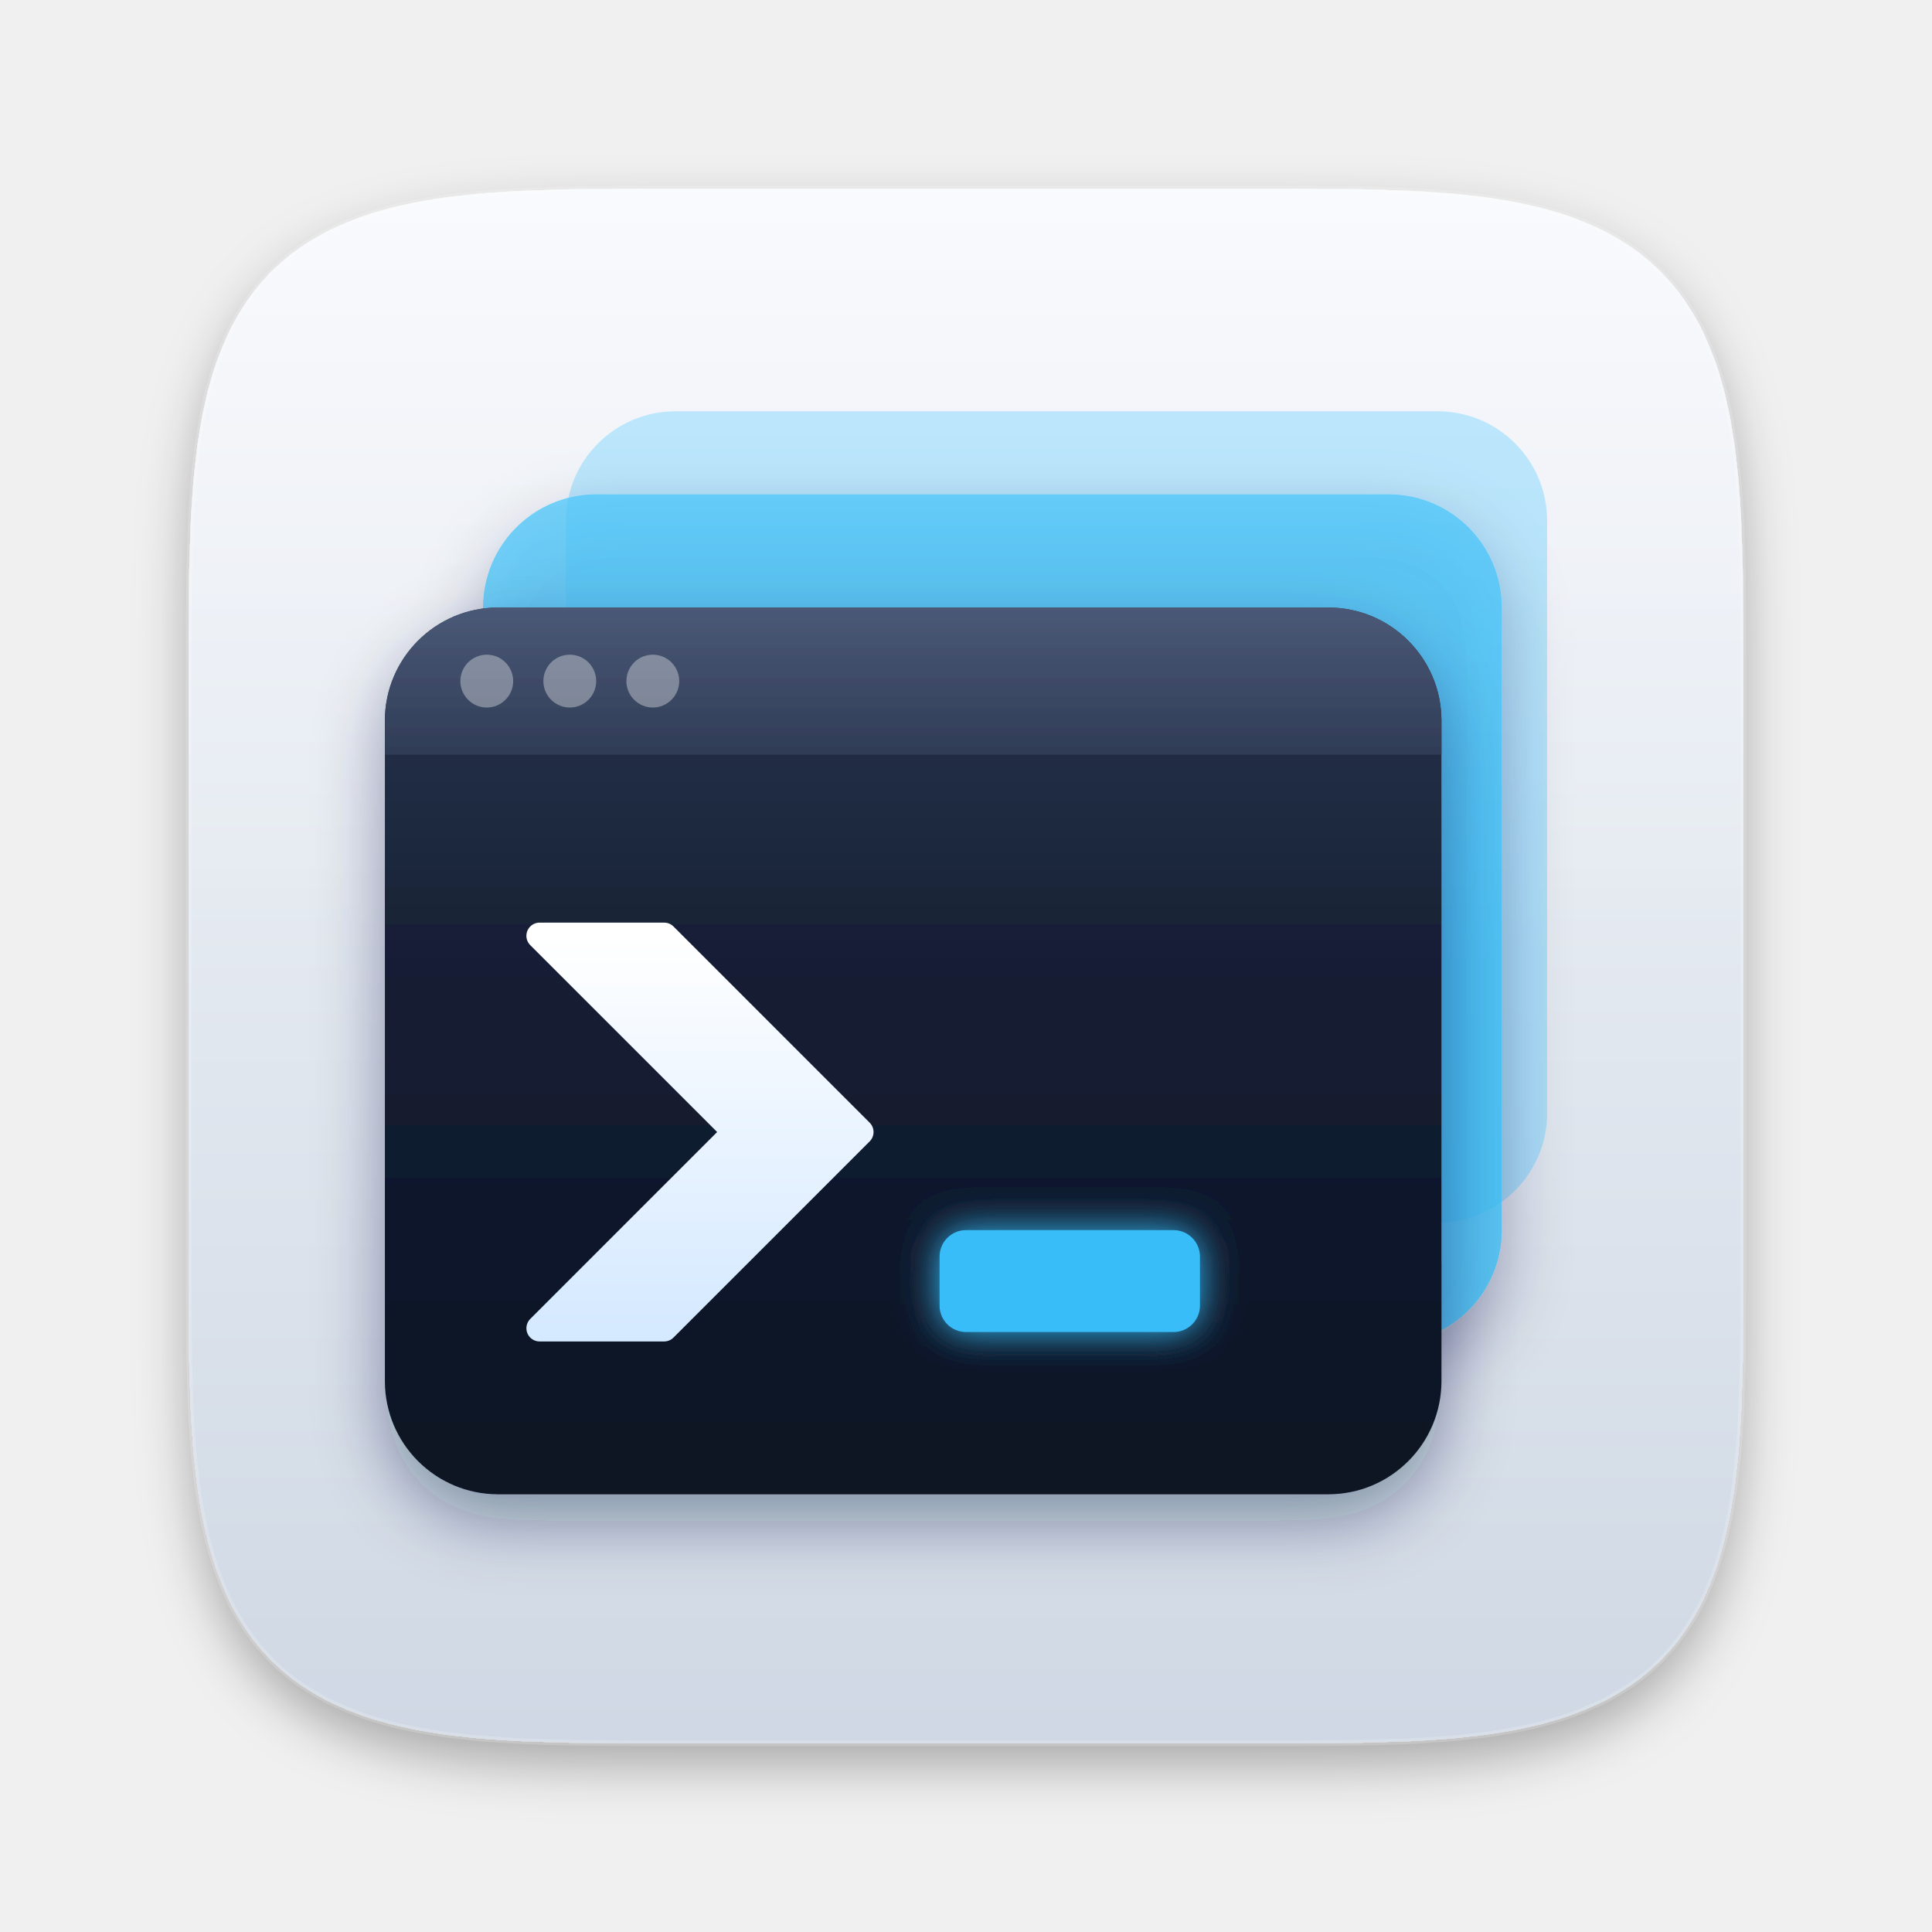
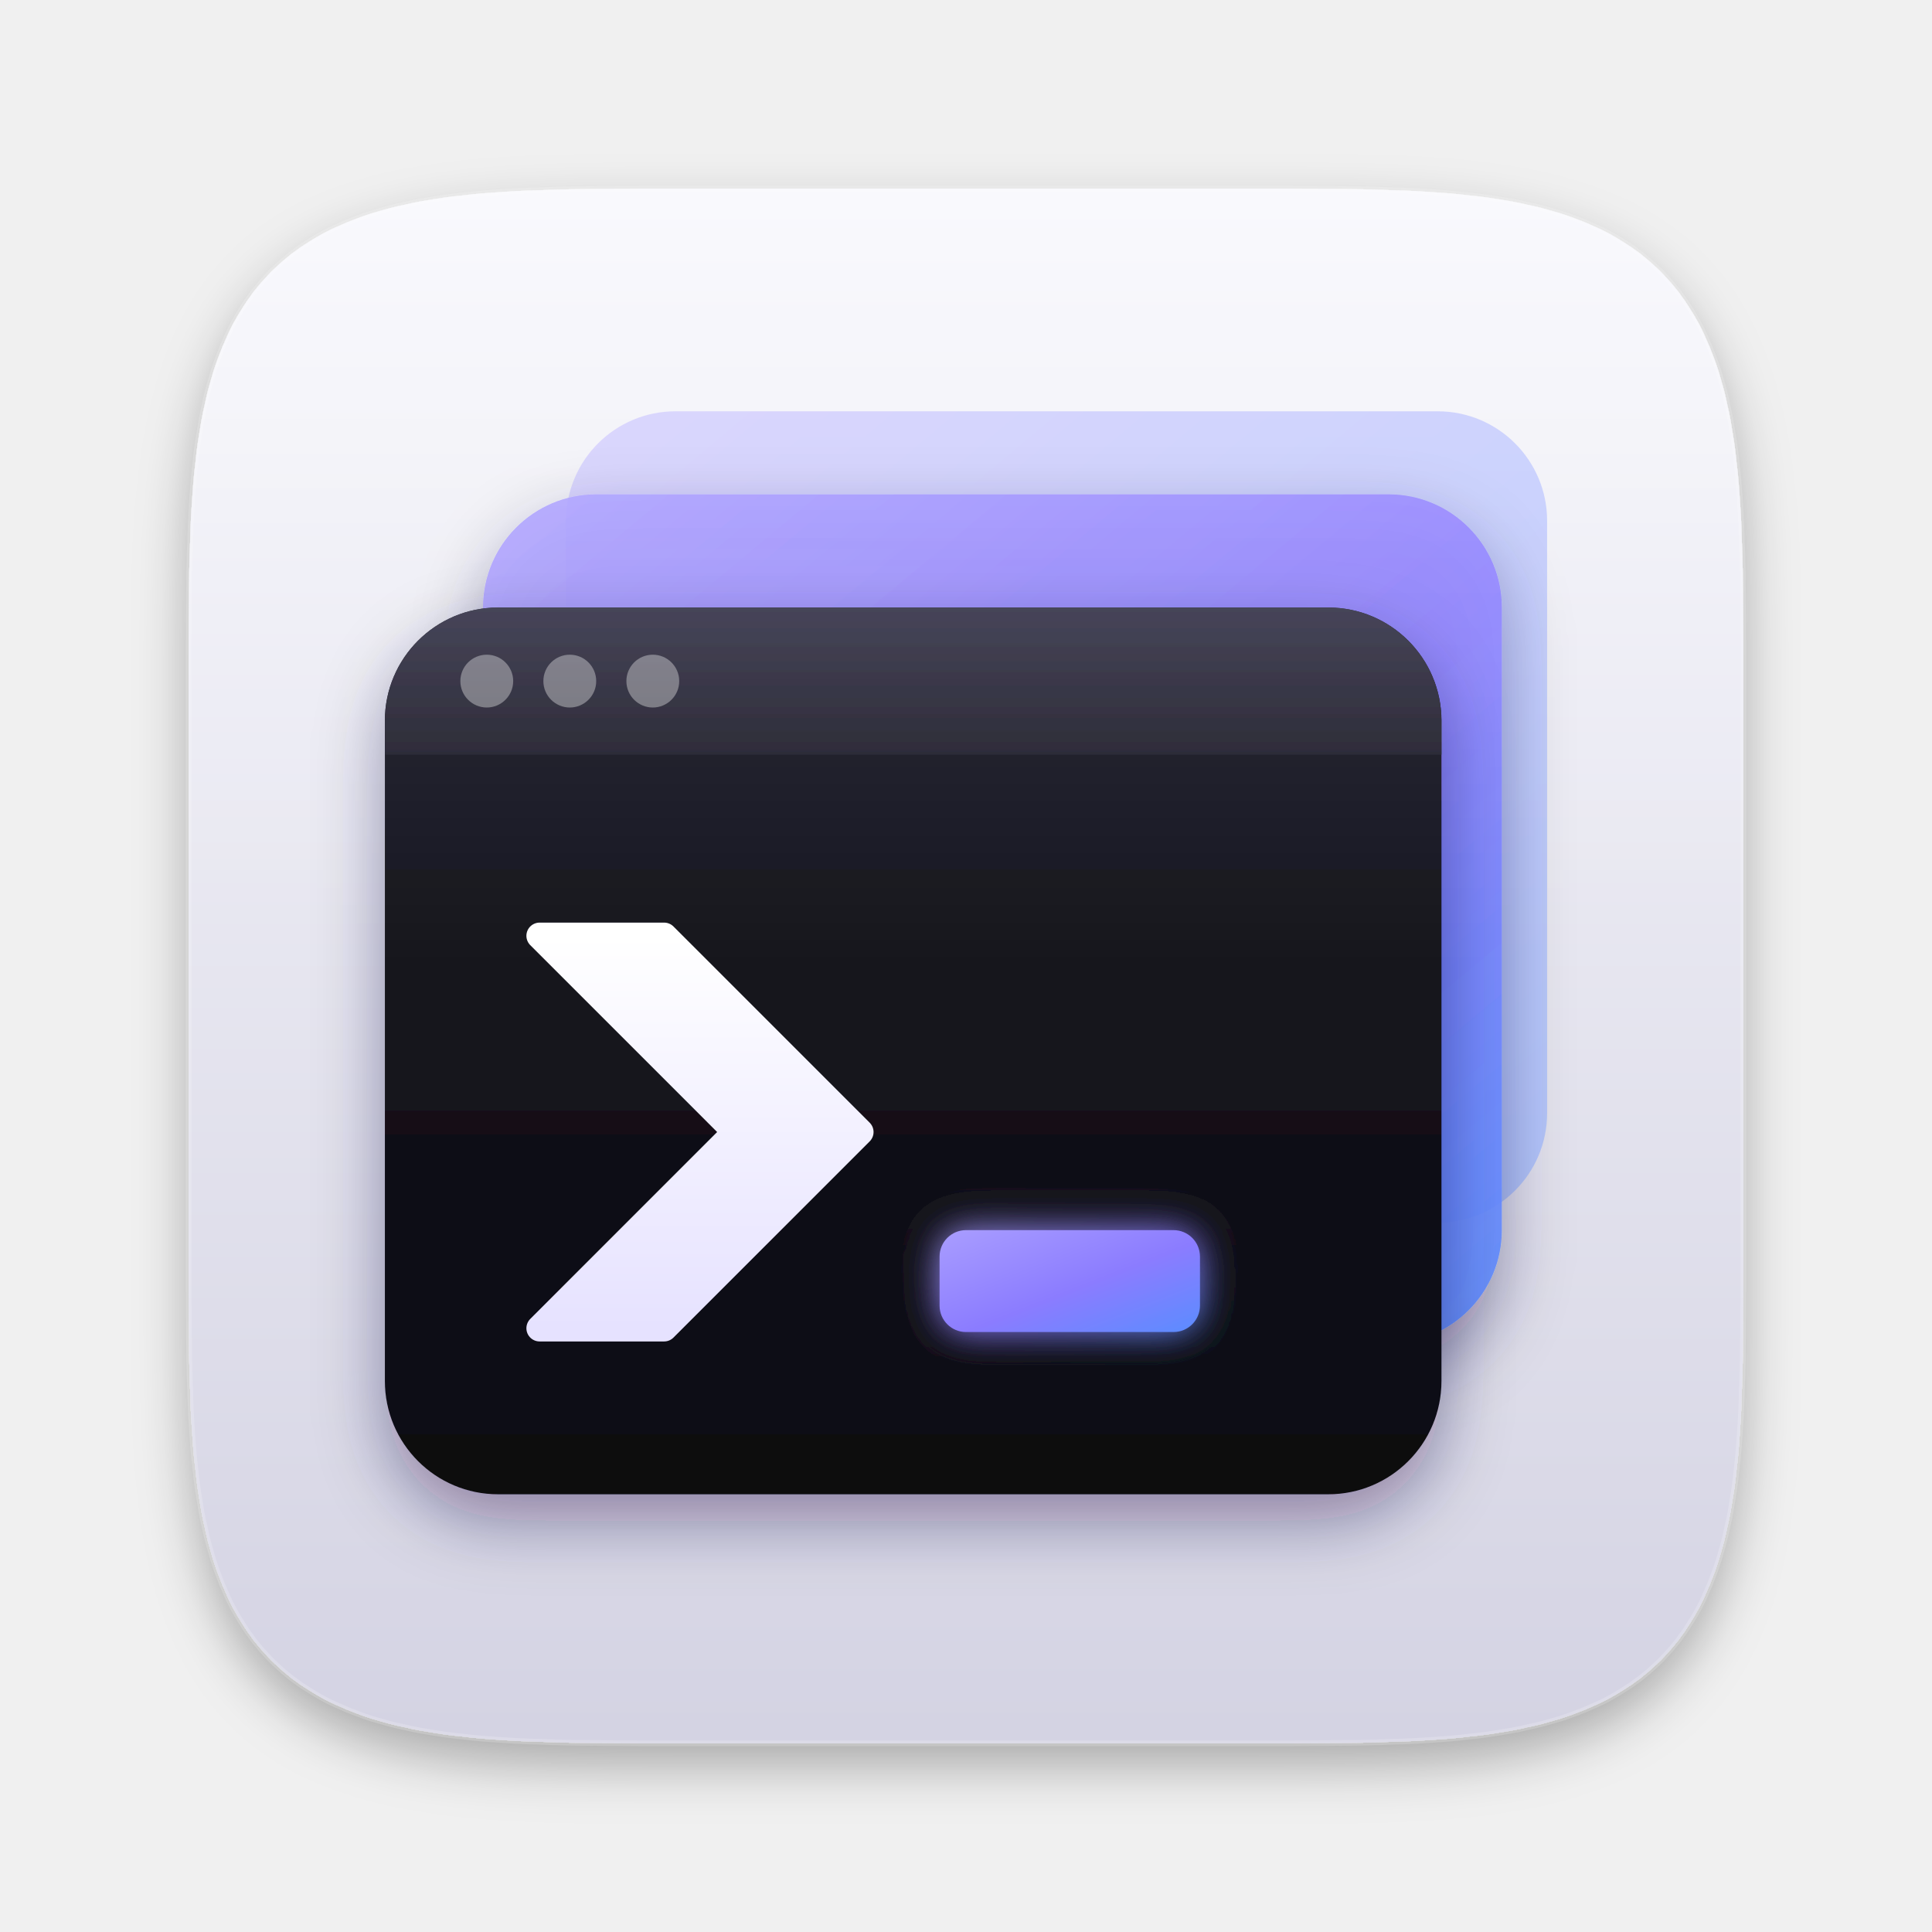
<svg xmlns="http://www.w3.org/2000/svg" width="1024" height="1024" viewBox="0 0 1024 1024">
  <defs>
    <linearGradient id="bg" x1="0" y1="0" x2="0" y2="1">
-       <stop offset="0" stop-color="#f7f9fc" />
-       <stop offset="1" stop-color="#cfd8e4" />
+       <stop offset="0" stop-color="#f8f8fc" />
+       <stop offset="1" stop-color="#d4d3e3" />
    </linearGradient>
    <linearGradient id="sheen" x1="0" y1="0" x2="0" y2="1">
      <stop offset="0" stop-color="#fff" stop-opacity="0.22" />
      <stop offset="0.5" stop-color="#fff" stop-opacity="0" />
    </linearGradient>
    <filter id="iconShadow" x="-10%" y="-10%" width="120%" height="125%">
      <feDropShadow dx="0" dy="12" stdDeviation="14" flood-color="#000" flood-opacity="0.30" />
    </filter>
    <filter id="glyphShadow" x="-20%" y="-20%" width="140%" height="150%">
-       <feDropShadow dx="0" dy="14" stdDeviation="18" flood-color="#041a3d" flood-opacity="0.40" />
+       <feDropShadow dx="0" dy="14" stdDeviation="18" flood-color="#160b3d" flood-opacity="0.40" />
    </filter>
    <clipPath id="bodyClip">
      <path d="M924.0 376.0 L924.0 339.6 L923.9 324.5 L923.8 312.9 L923.7 303.1 L923.5 294.5 L923.2 286.8 L923.0 279.7 L922.7 273.1 L922.3 266.9 L921.9 261.0 L921.5 255.5 L921.0 250.2 L920.4 245.1 L919.9 240.3 L919.3 235.6 L918.6 231.1 L917.9 226.8 L917.2 222.6 L916.4 218.5 L915.5 214.6 L914.7 210.8 L913.8 207.1 L912.8 203.5 L911.8 200.0 L910.8 196.6 L909.7 193.3 L908.5 190.0 L907.3 186.9 L906.1 183.8 L904.8 180.9 L903.5 177.9 L902.2 175.1 L900.8 172.3 L899.3 169.6 L897.8 167.0 L896.2 164.4 L894.6 161.9 L893.0 159.4 L891.3 157.1 L889.6 154.7 L887.8 152.5 L885.9 150.2 L884.0 148.1 L882.1 146.0 L880.1 143.9 L878.0 141.9 L875.9 140.0 L873.8 138.1 L871.5 136.2 L869.3 134.4 L866.9 132.7 L864.6 131.0 L862.1 129.4 L859.6 127.8 L857.0 126.2 L854.4 124.7 L851.7 123.2 L848.9 121.8 L846.1 120.5 L843.1 119.2 L840.2 117.9 L837.1 116.7 L834.0 115.5 L830.7 114.3 L827.4 113.2 L824.0 112.2 L820.5 111.2 L816.9 110.2 L813.2 109.3 L809.4 108.5 L805.5 107.6 L801.4 106.8 L797.2 106.1 L792.9 105.4 L788.4 104.7 L783.7 104.1 L778.9 103.6 L773.8 103.0 L768.5 102.5 L763.0 102.1 L757.1 101.7 L750.9 101.3 L744.3 101.0 L737.2 100.8 L729.5 100.5 L720.9 100.3 L711.1 100.2 L699.5 100.1 L684.4 100.0 L648.0 100.0 L376.0 100.0 L339.6 100.0 L324.5 100.1 L312.9 100.2 L303.1 100.3 L294.5 100.5 L286.8 100.8 L279.7 101.0 L273.1 101.3 L266.9 101.7 L261.0 102.1 L255.5 102.5 L250.2 103.0 L245.1 103.6 L240.3 104.1 L235.6 104.7 L231.1 105.4 L226.8 106.1 L222.6 106.8 L218.5 107.6 L214.6 108.5 L210.8 109.3 L207.1 110.2 L203.5 111.2 L200.0 112.2 L196.6 113.2 L193.3 114.3 L190.0 115.5 L186.9 116.7 L183.8 117.9 L180.9 119.2 L177.9 120.5 L175.1 121.8 L172.3 123.2 L169.6 124.7 L167.0 126.2 L164.4 127.8 L161.9 129.4 L159.4 131.0 L157.1 132.7 L154.7 134.4 L152.5 136.2 L150.2 138.1 L148.1 140.0 L146.0 141.9 L143.9 143.9 L141.9 146.0 L140.0 148.1 L138.1 150.2 L136.2 152.5 L134.4 154.7 L132.7 157.1 L131.0 159.4 L129.4 161.9 L127.8 164.4 L126.2 167.0 L124.7 169.6 L123.2 172.3 L121.8 175.1 L120.5 177.9 L119.2 180.9 L117.9 183.8 L116.7 186.9 L115.5 190.0 L114.3 193.3 L113.2 196.6 L112.2 200.0 L111.2 203.5 L110.2 207.1 L109.3 210.8 L108.5 214.6 L107.6 218.5 L106.8 222.6 L106.1 226.8 L105.4 231.1 L104.7 235.6 L104.1 240.3 L103.6 245.1 L103.0 250.2 L102.5 255.5 L102.1 261.0 L101.7 266.9 L101.3 273.1 L101.0 279.7 L100.8 286.8 L100.5 294.5 L100.3 303.1 L100.2 312.9 L100.1 324.5 L100.0 339.6 L100.0 376.0 L100.0 648.0 L100.0 684.4 L100.1 699.5 L100.2 711.1 L100.3 720.9 L100.5 729.5 L100.8 737.2 L101.0 744.3 L101.3 750.9 L101.7 757.1 L102.1 763.0 L102.5 768.5 L103.0 773.8 L103.6 778.9 L104.1 783.7 L104.7 788.4 L105.4 792.9 L106.1 797.2 L106.8 801.4 L107.6 805.5 L108.5 809.4 L109.3 813.2 L110.2 816.9 L111.2 820.5 L112.2 824.0 L113.2 827.4 L114.3 830.7 L115.5 834.0 L116.7 837.1 L117.9 840.2 L119.2 843.1 L120.5 846.1 L121.8 848.9 L123.2 851.7 L124.7 854.4 L126.2 857.0 L127.8 859.6 L129.4 862.1 L131.0 864.6 L132.7 866.9 L134.4 869.3 L136.2 871.5 L138.1 873.8 L140.0 875.9 L141.9 878.0 L143.9 880.1 L146.0 882.1 L148.1 884.0 L150.2 885.9 L152.5 887.8 L154.7 889.6 L157.1 891.3 L159.4 893.0 L161.9 894.6 L164.4 896.2 L167.0 897.8 L169.6 899.3 L172.3 900.8 L175.1 902.2 L177.9 903.5 L180.9 904.8 L183.8 906.1 L186.9 907.3 L190.0 908.5 L193.3 909.7 L196.6 910.8 L200.0 911.8 L203.5 912.8 L207.1 913.8 L210.8 914.7 L214.6 915.5 L218.5 916.4 L222.6 917.2 L226.8 917.9 L231.1 918.6 L235.6 919.3 L240.3 919.9 L245.1 920.4 L250.2 921.0 L255.5 921.5 L261.0 921.9 L266.9 922.3 L273.1 922.7 L279.7 923.0 L286.8 923.2 L294.5 923.5 L303.1 923.7 L312.9 923.8 L324.5 923.9 L339.6 924.0 L376.0 924.0 L648.0 924.0 L684.4 924.0 L699.5 923.9 L711.1 923.8 L720.9 923.7 L729.5 923.5 L737.2 923.2 L744.3 923.0 L750.9 922.7 L757.1 922.3 L763.0 921.9 L768.5 921.5 L773.8 921.0 L778.9 920.4 L783.7 919.9 L788.4 919.3 L792.9 918.6 L797.2 917.9 L801.4 917.2 L805.5 916.4 L809.4 915.5 L813.2 914.7 L816.9 913.8 L820.5 912.8 L824.0 911.8 L827.4 910.8 L830.7 909.7 L834.0 908.5 L837.1 907.3 L840.2 906.1 L843.1 904.8 L846.1 903.5 L848.9 902.2 L851.7 900.8 L854.4 899.3 L857.0 897.8 L859.6 896.2 L862.1 894.6 L864.6 893.0 L866.9 891.3 L869.3 889.6 L871.5 887.8 L873.8 885.9 L875.9 884.0 L878.0 882.1 L880.1 880.1 L882.1 878.0 L884.0 875.9 L885.9 873.8 L887.8 871.5 L889.6 869.3 L891.3 866.9 L893.0 864.6 L894.6 862.1 L896.2 859.6 L897.8 857.0 L899.3 854.4 L900.8 851.7 L902.2 848.9 L903.5 846.1 L904.8 843.1 L906.1 840.2 L907.3 837.1 L908.5 834.0 L909.7 830.7 L910.8 827.4 L911.8 824.0 L912.8 820.5 L913.8 816.9 L914.7 813.2 L915.5 809.4 L916.4 805.5 L917.2 801.4 L917.9 797.2 L918.6 792.9 L919.3 788.4 L919.9 783.7 L920.4 778.9 L921.0 773.8 L921.5 768.5 L921.9 763.0 L922.3 757.1 L922.7 750.9 L923.0 744.3 L923.2 737.2 L923.5 729.5 L923.7 720.9 L923.8 711.1 L923.9 699.5 L924.0 684.4 L924.0 648.0 Z" />
    </clipPath>
    <linearGradient id="screen" x1="0" y1="0" x2="0" y2="1">
-       <stop offset="0" stop-color="#1c2740" />
-       <stop offset="1" stop-color="#0a1222" />
+       <stop offset="0" stop-color="#1b1a26" />
+       <stop offset="1" stop-color="#0b0b10" />
    </linearGradient>
    <linearGradient id="bar" x1="0" y1="0" x2="0" y2="1">
-       <stop offset="0" stop-color="#3a4a6b" />
-       <stop offset="1" stop-color="#26324d" />
+       <stop offset="0" stop-color="#36344a" />
+       <stop offset="1" stop-color="#24232f" />
    </linearGradient>
    <linearGradient id="paper" x1="0" y1="0" x2="0" y2="1">
      <stop offset="0" stop-color="#ffffff" />
      <stop offset="1" stop-color="#e3eefa" />
    </linearGradient>
    <linearGradient id="paperBar" x1="0" y1="0" x2="0" y2="1">
      <stop offset="0" stop-color="#f3f7fc" />
      <stop offset="1" stop-color="#dbe6f3" />
    </linearGradient>
    <linearGradient id="glyphW" x1="0" y1="0" x2="0" y2="1">
      <stop offset="0" stop-color="#ffffff" />
-       <stop offset="1" stop-color="#d5e9ff" />
+       <stop offset="1" stop-color="#e6e2ff" />
    </linearGradient>
    <filter id="glow" x="-50%" y="-100%" width="200%" height="300%">
      <feGaussianBlur stdDeviation="10" result="b" />
      <feMerge>
        <feMergeNode in="b" />
        <feMergeNode in="SourceGraphic" />
      </feMerge>
    </filter>
    <clipPath id="win">
      <rect x="212" y="262" width="600" height="500" rx="64" />
    </clipPath>
+     <linearGradient id="accent" x1="0" y1="0" x2="1" y2="1">
+       <stop offset="0" stop-color="#a99dff" />
+       <stop offset="0.55" stop-color="#8b7cff" />
+       <stop offset="1" stop-color="#5b8cff" />
+     </linearGradient>
+     <linearGradient id="accentSoft" x1="0" y1="0" x2="1" y2="1">
+       <stop offset="0" stop-color="#c9c1ff" />
+       <stop offset="1" stop-color="#9db8ff" />
+     </linearGradient>
  </defs>
  <path d="M924.0 376.0 L924.0 339.6 L923.9 324.5 L923.8 312.9 L923.7 303.1 L923.5 294.5 L923.2 286.8 L923.0 279.7 L922.7 273.1 L922.3 266.9 L921.9 261.0 L921.5 255.5 L921.0 250.2 L920.4 245.1 L919.9 240.3 L919.3 235.6 L918.6 231.1 L917.9 226.8 L917.2 222.6 L916.4 218.5 L915.5 214.6 L914.7 210.8 L913.8 207.1 L912.8 203.5 L911.8 200.0 L910.8 196.6 L909.7 193.3 L908.5 190.0 L907.3 186.9 L906.1 183.8 L904.8 180.9 L903.5 177.9 L902.2 175.1 L900.8 172.3 L899.3 169.6 L897.8 167.0 L896.2 164.4 L894.6 161.9 L893.0 159.4 L891.3 157.1 L889.6 154.7 L887.8 152.5 L885.9 150.2 L884.0 148.1 L882.1 146.0 L880.1 143.9 L878.0 141.9 L875.9 140.0 L873.8 138.1 L871.5 136.2 L869.3 134.4 L866.9 132.7 L864.6 131.0 L862.1 129.4 L859.6 127.8 L857.0 126.2 L854.4 124.7 L851.7 123.2 L848.9 121.8 L846.1 120.5 L843.1 119.2 L840.2 117.9 L837.1 116.7 L834.0 115.5 L830.7 114.3 L827.4 113.2 L824.0 112.2 L820.5 111.2 L816.9 110.2 L813.2 109.3 L809.4 108.5 L805.5 107.6 L801.4 106.8 L797.2 106.1 L792.9 105.4 L788.4 104.7 L783.7 104.1 L778.9 103.6 L773.8 103.0 L768.5 102.5 L763.0 102.1 L757.1 101.7 L750.9 101.3 L744.3 101.0 L737.2 100.8 L729.5 100.5 L720.9 100.3 L711.1 100.2 L699.5 100.1 L684.4 100.0 L648.0 100.0 L376.0 100.0 L339.6 100.0 L324.5 100.1 L312.9 100.2 L303.1 100.3 L294.5 100.5 L286.8 100.8 L279.7 101.0 L273.1 101.3 L266.9 101.7 L261.0 102.1 L255.5 102.5 L250.2 103.0 L245.1 103.6 L240.3 104.1 L235.6 104.7 L231.1 105.4 L226.8 106.1 L222.6 106.8 L218.5 107.6 L214.6 108.5 L210.8 109.3 L207.1 110.2 L203.5 111.2 L200.0 112.2 L196.6 113.2 L193.3 114.3 L190.0 115.5 L186.9 116.7 L183.8 117.9 L180.9 119.2 L177.9 120.5 L175.1 121.8 L172.3 123.2 L169.6 124.7 L167.0 126.2 L164.4 127.8 L161.9 129.4 L159.4 131.0 L157.1 132.7 L154.7 134.4 L152.5 136.2 L150.2 138.1 L148.1 140.0 L146.0 141.9 L143.9 143.9 L141.9 146.0 L140.0 148.1 L138.1 150.2 L136.2 152.5 L134.4 154.7 L132.7 157.1 L131.0 159.4 L129.4 161.9 L127.8 164.4 L126.2 167.0 L124.7 169.6 L123.2 172.3 L121.8 175.1 L120.5 177.9 L119.2 180.9 L117.9 183.8 L116.7 186.9 L115.5 190.0 L114.3 193.3 L113.2 196.6 L112.2 200.0 L111.2 203.5 L110.2 207.1 L109.3 210.8 L108.5 214.6 L107.6 218.5 L106.8 222.6 L106.1 226.8 L105.4 231.1 L104.7 235.6 L104.1 240.3 L103.6 245.1 L103.0 250.2 L102.5 255.5 L102.1 261.0 L101.7 266.9 L101.3 273.1 L101.0 279.7 L100.8 286.8 L100.5 294.5 L100.3 303.1 L100.2 312.9 L100.1 324.5 L100.0 339.6 L100.0 376.0 L100.0 648.0 L100.0 684.4 L100.1 699.5 L100.2 711.1 L100.3 720.9 L100.5 729.5 L100.8 737.2 L101.0 744.3 L101.3 750.9 L101.7 757.1 L102.1 763.0 L102.5 768.5 L103.0 773.8 L103.6 778.9 L104.1 783.7 L104.7 788.4 L105.4 792.9 L106.1 797.2 L106.8 801.4 L107.6 805.5 L108.5 809.4 L109.3 813.2 L110.2 816.9 L111.2 820.5 L112.2 824.0 L113.2 827.4 L114.3 830.7 L115.5 834.0 L116.7 837.1 L117.9 840.2 L119.2 843.1 L120.5 846.1 L121.8 848.9 L123.2 851.7 L124.7 854.4 L126.2 857.0 L127.8 859.6 L129.4 862.1 L131.0 864.6 L132.7 866.9 L134.4 869.3 L136.2 871.5 L138.1 873.8 L140.0 875.9 L141.9 878.0 L143.9 880.1 L146.0 882.1 L148.1 884.0 L150.2 885.9 L152.5 887.8 L154.7 889.6 L157.1 891.3 L159.4 893.0 L161.9 894.6 L164.4 896.2 L167.0 897.8 L169.6 899.3 L172.3 900.8 L175.1 902.2 L177.9 903.5 L180.9 904.8 L183.8 906.1 L186.9 907.3 L190.0 908.5 L193.3 909.7 L196.6 910.8 L200.0 911.8 L203.5 912.8 L207.1 913.8 L210.8 914.7 L214.6 915.5 L218.5 916.4 L222.6 917.2 L226.8 917.9 L231.1 918.6 L235.6 919.3 L240.3 919.9 L245.1 920.4 L250.2 921.0 L255.5 921.5 L261.0 921.9 L266.9 922.3 L273.1 922.7 L279.7 923.0 L286.8 923.2 L294.5 923.5 L303.1 923.7 L312.9 923.8 L324.5 923.9 L339.6 924.0 L376.0 924.0 L648.0 924.0 L684.4 924.0 L699.5 923.9 L711.1 923.8 L720.9 923.7 L729.5 923.5 L737.2 923.2 L744.3 923.0 L750.9 922.7 L757.1 922.3 L763.0 921.9 L768.5 921.5 L773.8 921.0 L778.9 920.4 L783.7 919.9 L788.4 919.3 L792.9 918.6 L797.2 917.9 L801.4 917.2 L805.5 916.4 L809.4 915.5 L813.2 914.7 L816.9 913.8 L820.5 912.8 L824.0 911.8 L827.4 910.8 L830.7 909.7 L834.0 908.5 L837.1 907.3 L840.2 906.1 L843.1 904.8 L846.1 903.5 L848.9 902.2 L851.7 900.8 L854.4 899.3 L857.0 897.8 L859.6 896.2 L862.1 894.6 L864.6 893.0 L866.9 891.3 L869.3 889.6 L871.5 887.8 L873.8 885.9 L875.9 884.0 L878.0 882.1 L880.1 880.1 L882.1 878.0 L884.0 875.9 L885.9 873.8 L887.8 871.5 L889.6 869.3 L891.3 866.9 L893.0 864.6 L894.6 862.1 L896.2 859.6 L897.8 857.0 L899.3 854.4 L900.8 851.7 L902.2 848.9 L903.5 846.1 L904.8 843.1 L906.1 840.2 L907.3 837.1 L908.5 834.0 L909.7 830.7 L910.8 827.4 L911.8 824.0 L912.8 820.5 L913.8 816.9 L914.7 813.2 L915.5 809.4 L916.4 805.5 L917.2 801.4 L917.9 797.2 L918.6 792.9 L919.3 788.4 L919.9 783.7 L920.4 778.9 L921.0 773.8 L921.5 768.5 L921.9 763.0 L922.3 757.1 L922.7 750.9 L923.0 744.3 L923.2 737.2 L923.5 729.5 L923.7 720.9 L923.8 711.1 L923.9 699.5 L924.0 684.4 L924.0 648.0 Z" fill="url(#bg)" filter="url(#iconShadow)" />
  <g clip-path="url(#bodyClip)">
    <g>
      <g transform="translate(0 22)">
-         <rect x="300" y="196" width="520" height="430" rx="58" fill="#7dd3fc" fill-opacity="0.55" />
-         <rect x="256" y="240" width="540" height="450" rx="60" fill="#38bdf8" fill-opacity="0.75" filter="url(#glyphShadow)" />
+         <rect x="300" y="196" width="520" height="430" rx="58" fill="url(#accentSoft)" fill-opacity="0.7" />
+         <rect x="256" y="240" width="540" height="450" rx="60" fill="url(#accent)" fill-opacity="0.9" filter="url(#glyphShadow)" />
        <g filter="url(#glyphShadow)">
          <rect x="204" y="300" width="560" height="470" rx="60" fill="url(#screen)" />
          <path d="M204 378 V360 A60 60 0 0 1 264 300 H704 A60 60 0 0 1 764 360 V378 Z" fill="url(#bar)" />
          <g fill="#ffffff" fill-opacity="0.35">
            <circle cx="258" cy="339.0" r="14" />
            <circle cx="302" cy="339.0" r="14" />
            <circle cx="346" cy="339.0" r="14" />
          </g>
          <path d="M286 474 L352 474 L456 578 L352 682 L286 682 L390 578 Z" fill="url(#glyphW)" stroke="url(#glyphW)" stroke-width="14" stroke-linejoin="round" />
-           <rect x="498" y="630" width="138" height="54" rx="14" fill="#38bdf8" filter="url(#glow)" />
+           <rect x="498" y="630" width="138" height="54" rx="14" fill="url(#accent)" filter="url(#glow)" />
        </g>
      </g>
    </g>
    <rect width="1024" height="1024" fill="url(#sheen)" />
  </g>
  <path d="M924.0 376.0 L924.0 339.6 L923.9 324.5 L923.8 312.9 L923.7 303.1 L923.5 294.5 L923.2 286.8 L923.0 279.7 L922.7 273.1 L922.3 266.9 L921.9 261.0 L921.5 255.5 L921.0 250.2 L920.4 245.1 L919.9 240.3 L919.3 235.6 L918.6 231.1 L917.9 226.8 L917.2 222.6 L916.4 218.5 L915.5 214.6 L914.7 210.8 L913.8 207.1 L912.8 203.5 L911.8 200.0 L910.8 196.6 L909.7 193.3 L908.5 190.0 L907.3 186.9 L906.1 183.8 L904.8 180.9 L903.5 177.9 L902.2 175.1 L900.8 172.3 L899.3 169.6 L897.8 167.0 L896.2 164.4 L894.6 161.9 L893.0 159.4 L891.3 157.1 L889.6 154.7 L887.8 152.5 L885.9 150.2 L884.0 148.1 L882.1 146.0 L880.1 143.9 L878.0 141.9 L875.9 140.0 L873.8 138.1 L871.5 136.2 L869.3 134.4 L866.9 132.7 L864.6 131.0 L862.1 129.4 L859.6 127.8 L857.0 126.2 L854.4 124.7 L851.7 123.2 L848.9 121.8 L846.1 120.5 L843.1 119.2 L840.2 117.9 L837.1 116.7 L834.0 115.5 L830.7 114.3 L827.4 113.2 L824.0 112.2 L820.5 111.2 L816.9 110.2 L813.2 109.3 L809.4 108.5 L805.5 107.6 L801.4 106.8 L797.2 106.1 L792.9 105.4 L788.4 104.7 L783.7 104.1 L778.9 103.6 L773.8 103.0 L768.5 102.5 L763.0 102.1 L757.1 101.7 L750.9 101.3 L744.3 101.0 L737.2 100.8 L729.5 100.5 L720.9 100.3 L711.1 100.2 L699.5 100.1 L684.4 100.0 L648.0 100.0 L376.0 100.0 L339.6 100.0 L324.5 100.1 L312.9 100.2 L303.1 100.3 L294.5 100.5 L286.8 100.8 L279.7 101.0 L273.1 101.3 L266.9 101.7 L261.0 102.1 L255.5 102.5 L250.2 103.0 L245.1 103.6 L240.3 104.1 L235.6 104.7 L231.1 105.4 L226.8 106.1 L222.6 106.8 L218.5 107.6 L214.6 108.5 L210.8 109.3 L207.1 110.2 L203.5 111.2 L200.0 112.2 L196.6 113.2 L193.3 114.3 L190.0 115.5 L186.9 116.7 L183.8 117.9 L180.9 119.2 L177.9 120.5 L175.1 121.8 L172.3 123.2 L169.6 124.7 L167.0 126.2 L164.4 127.8 L161.9 129.4 L159.4 131.0 L157.1 132.7 L154.7 134.4 L152.5 136.2 L150.2 138.1 L148.1 140.0 L146.0 141.9 L143.9 143.9 L141.9 146.0 L140.0 148.1 L138.1 150.2 L136.2 152.5 L134.4 154.7 L132.7 157.1 L131.0 159.4 L129.4 161.9 L127.8 164.4 L126.2 167.0 L124.7 169.6 L123.2 172.3 L121.8 175.1 L120.5 177.9 L119.2 180.9 L117.9 183.8 L116.7 186.9 L115.5 190.0 L114.3 193.3 L113.2 196.6 L112.2 200.0 L111.2 203.5 L110.2 207.1 L109.3 210.8 L108.5 214.6 L107.6 218.5 L106.8 222.6 L106.1 226.8 L105.4 231.1 L104.7 235.6 L104.1 240.3 L103.6 245.1 L103.0 250.2 L102.5 255.5 L102.1 261.0 L101.7 266.9 L101.3 273.1 L101.0 279.7 L100.8 286.8 L100.5 294.5 L100.3 303.1 L100.2 312.9 L100.1 324.5 L100.0 339.6 L100.0 376.0 L100.0 648.0 L100.0 684.4 L100.1 699.5 L100.2 711.1 L100.3 720.9 L100.5 729.5 L100.8 737.2 L101.0 744.3 L101.3 750.9 L101.7 757.1 L102.1 763.0 L102.5 768.5 L103.0 773.8 L103.6 778.9 L104.1 783.7 L104.7 788.4 L105.4 792.9 L106.1 797.2 L106.8 801.4 L107.6 805.5 L108.5 809.4 L109.3 813.2 L110.2 816.9 L111.2 820.5 L112.2 824.0 L113.2 827.4 L114.3 830.7 L115.5 834.0 L116.7 837.1 L117.9 840.2 L119.2 843.1 L120.5 846.1 L121.8 848.9 L123.2 851.7 L124.7 854.4 L126.2 857.0 L127.8 859.6 L129.4 862.1 L131.0 864.6 L132.7 866.9 L134.4 869.3 L136.2 871.5 L138.1 873.8 L140.0 875.9 L141.9 878.0 L143.9 880.1 L146.0 882.1 L148.1 884.0 L150.2 885.9 L152.5 887.8 L154.7 889.6 L157.1 891.3 L159.4 893.0 L161.9 894.6 L164.4 896.2 L167.0 897.8 L169.6 899.3 L172.3 900.8 L175.1 902.2 L177.9 903.5 L180.9 904.8 L183.8 906.1 L186.9 907.3 L190.0 908.5 L193.3 909.7 L196.6 910.8 L200.0 911.8 L203.5 912.8 L207.1 913.8 L210.8 914.7 L214.6 915.5 L218.5 916.4 L222.6 917.2 L226.8 917.9 L231.1 918.6 L235.6 919.3 L240.3 919.9 L245.1 920.4 L250.2 921.0 L255.5 921.5 L261.0 921.9 L266.9 922.3 L273.1 922.7 L279.7 923.0 L286.8 923.2 L294.5 923.5 L303.1 923.7 L312.9 923.8 L324.5 923.9 L339.6 924.0 L376.0 924.0 L648.0 924.0 L684.4 924.0 L699.5 923.9 L711.1 923.8 L720.9 923.7 L729.5 923.5 L737.2 923.2 L744.3 923.0 L750.9 922.7 L757.1 922.3 L763.0 921.9 L768.5 921.5 L773.8 921.0 L778.9 920.4 L783.7 919.9 L788.4 919.3 L792.9 918.6 L797.2 917.9 L801.4 917.2 L805.5 916.4 L809.4 915.5 L813.2 914.7 L816.9 913.8 L820.5 912.8 L824.0 911.8 L827.4 910.8 L830.7 909.7 L834.0 908.5 L837.1 907.3 L840.2 906.1 L843.1 904.8 L846.1 903.5 L848.9 902.2 L851.7 900.8 L854.4 899.3 L857.0 897.8 L859.6 896.2 L862.1 894.6 L864.6 893.0 L866.9 891.3 L869.3 889.6 L871.5 887.8 L873.8 885.9 L875.9 884.0 L878.0 882.1 L880.1 880.1 L882.1 878.0 L884.0 875.9 L885.9 873.8 L887.8 871.5 L889.6 869.3 L891.3 866.9 L893.0 864.6 L894.6 862.1 L896.2 859.6 L897.8 857.0 L899.3 854.4 L900.8 851.7 L902.2 848.9 L903.5 846.1 L904.8 843.1 L906.1 840.2 L907.3 837.1 L908.5 834.0 L909.7 830.7 L910.8 827.4 L911.8 824.0 L912.8 820.5 L913.8 816.9 L914.7 813.2 L915.5 809.4 L916.4 805.5 L917.2 801.4 L917.9 797.2 L918.6 792.9 L919.3 788.4 L919.9 783.7 L920.4 778.9 L921.0 773.8 L921.5 768.5 L921.9 763.0 L922.3 757.1 L922.7 750.9 L923.0 744.3 L923.2 737.2 L923.5 729.5 L923.7 720.9 L923.8 711.1 L923.9 699.5 L924.0 684.4 L924.0 648.0 Z" fill="none" stroke="#fff" stroke-opacity="0.18" stroke-width="3" />
</svg>
